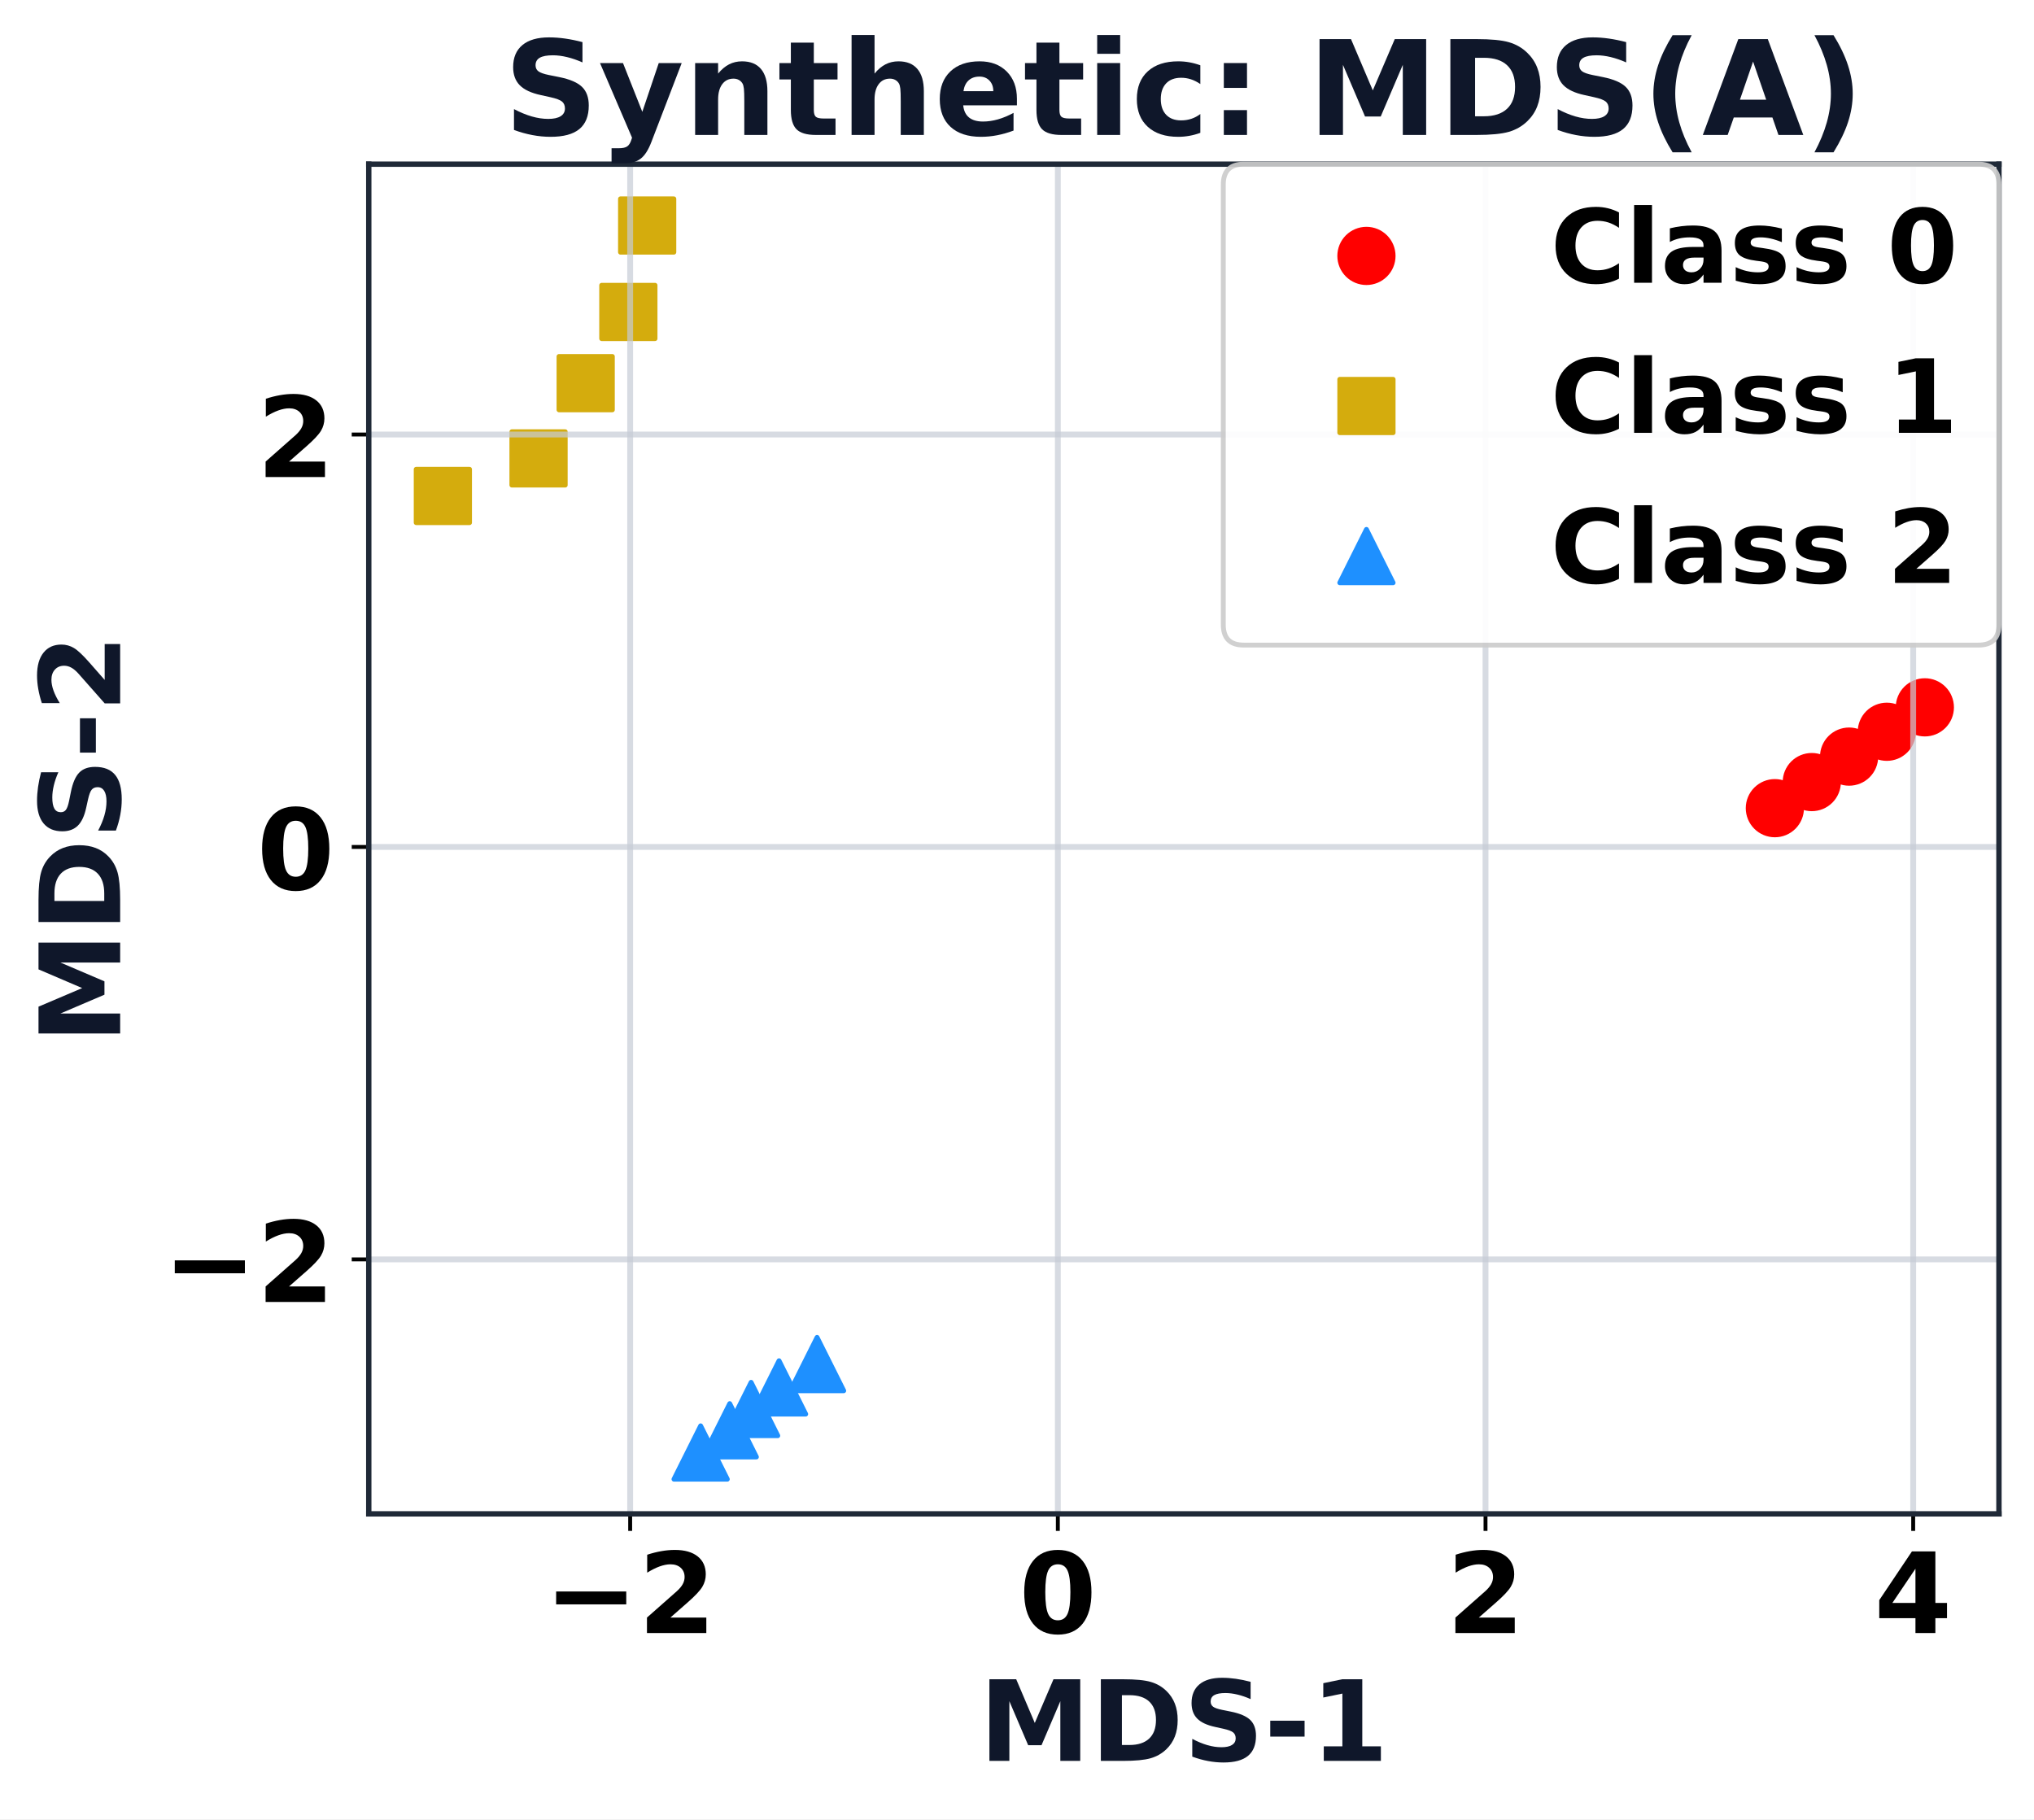
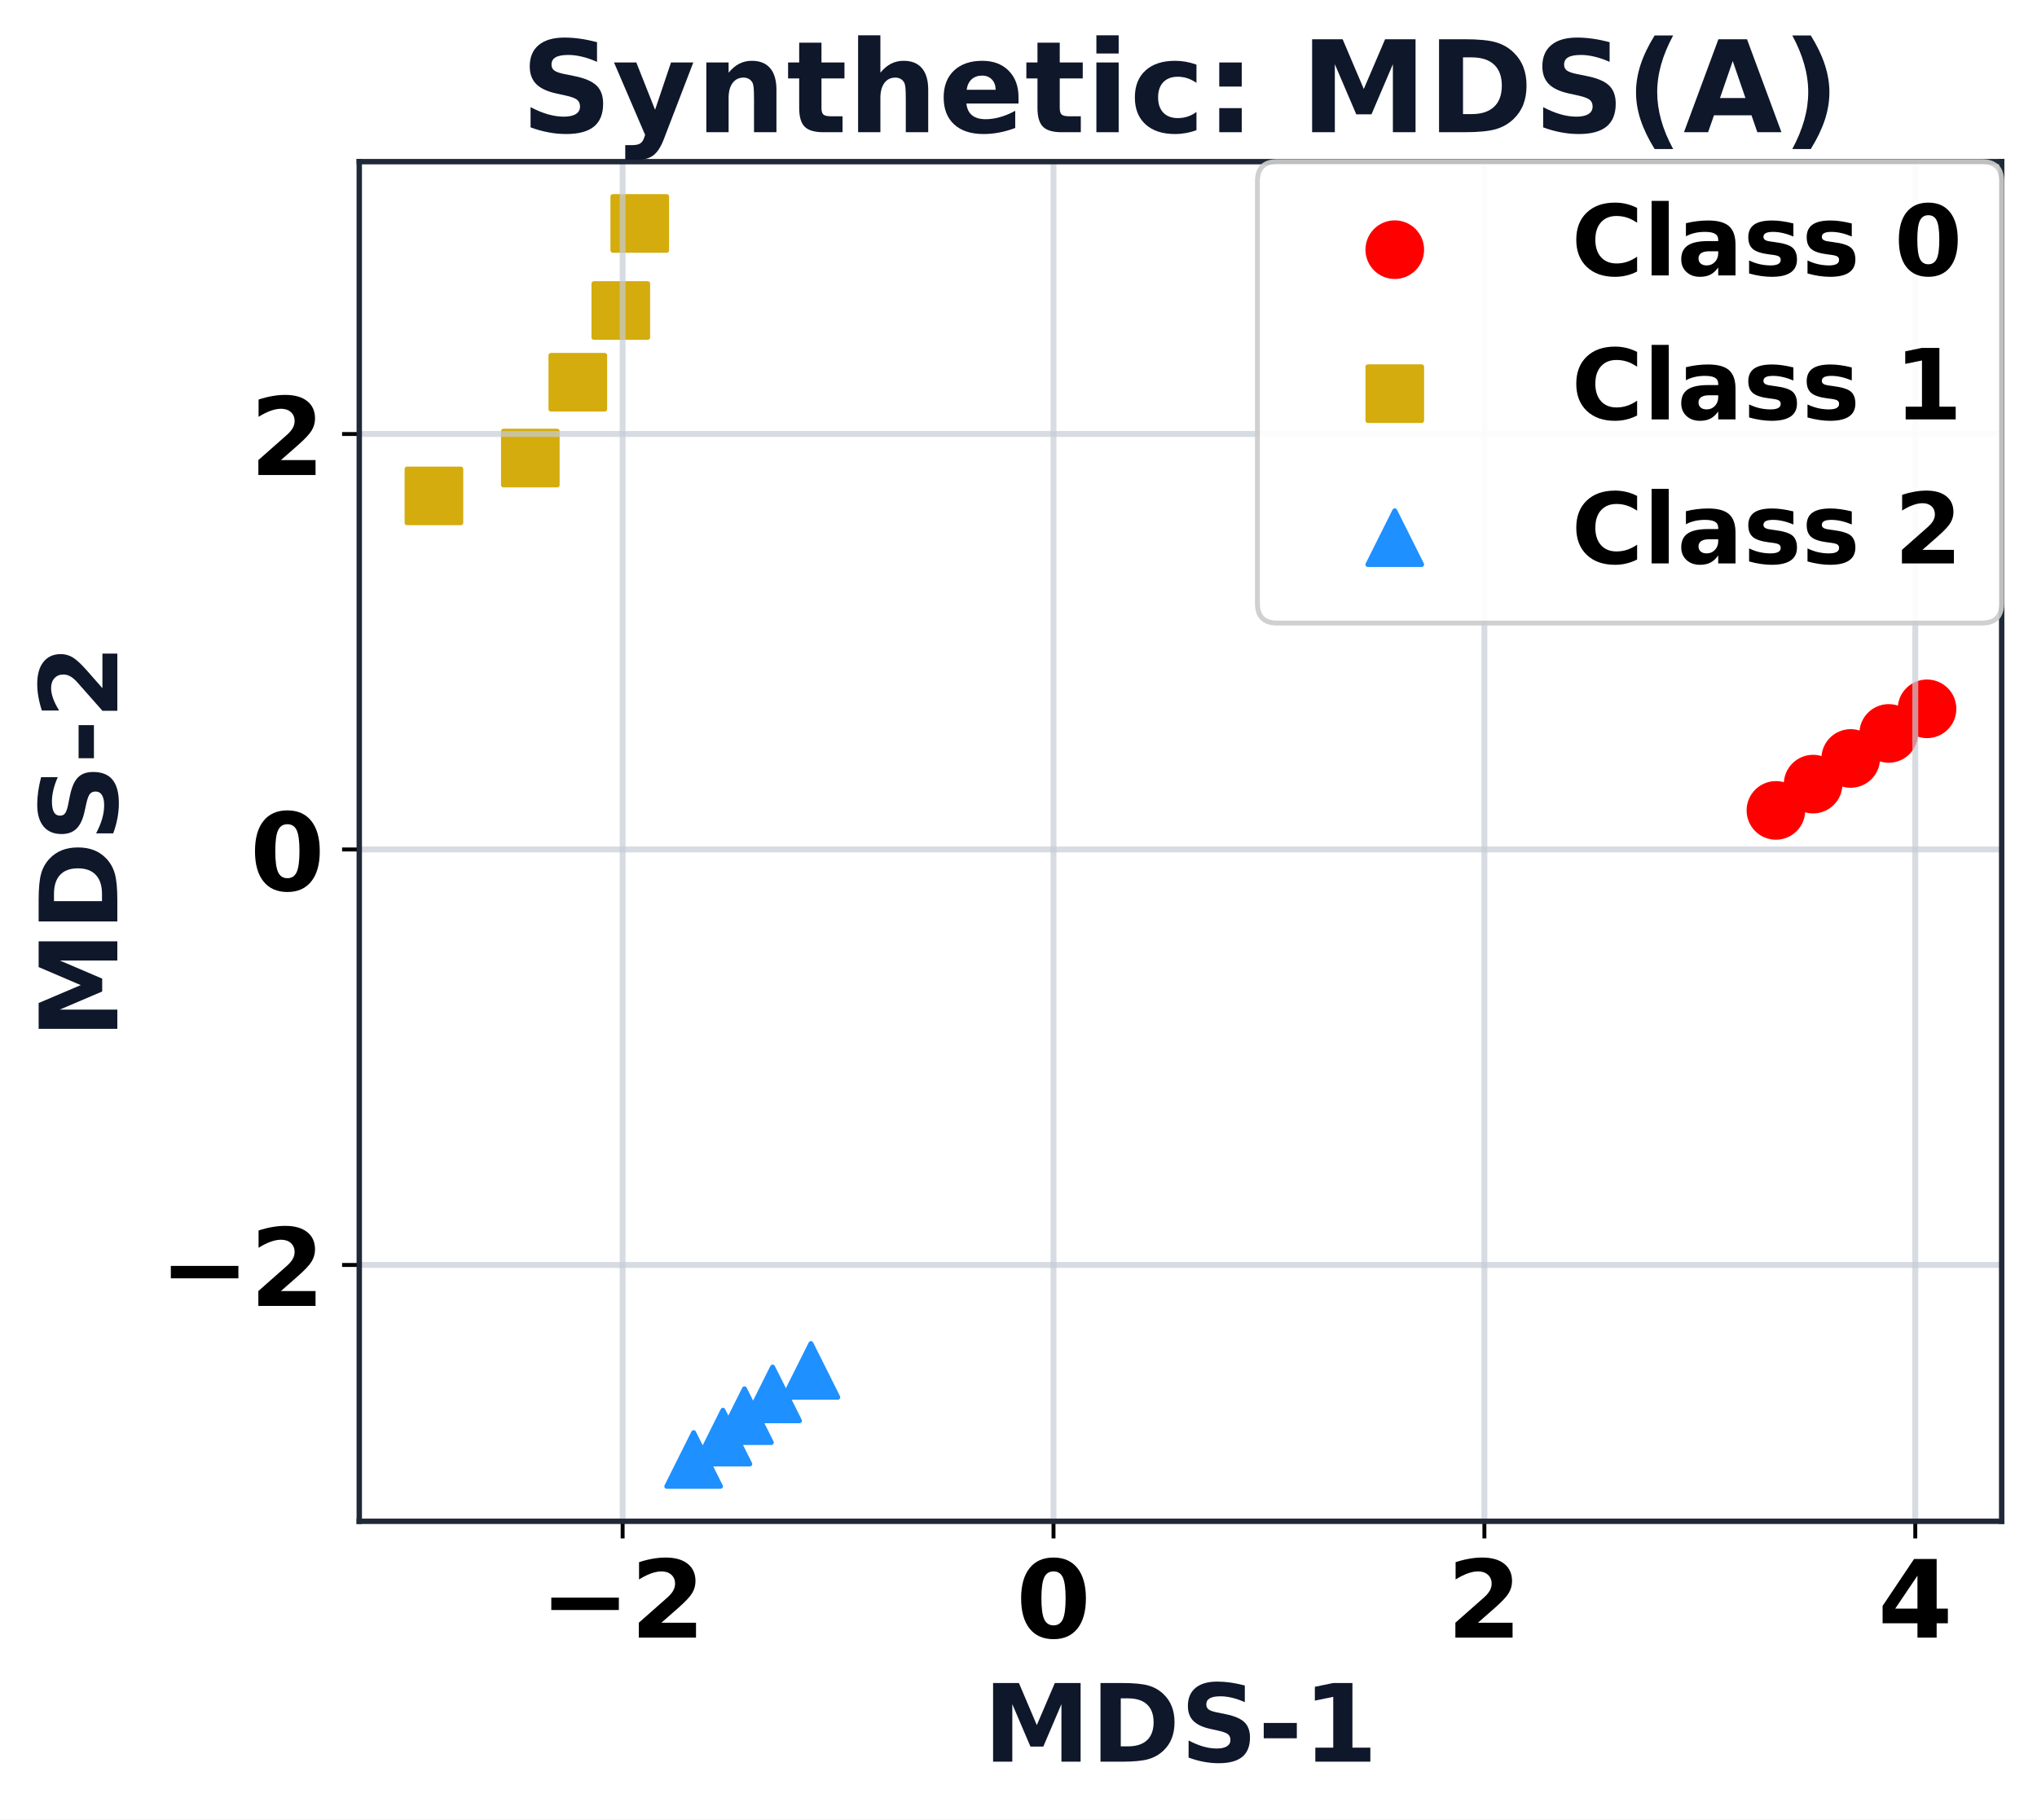
- <svg xmlns="http://www.w3.org/2000/svg" xmlns:xlink="http://www.w3.org/1999/xlink" width="417.736pt" height="373.635pt" viewBox="0 0 417.736 373.635" version="1.1">
+ <svg xmlns="http://www.w3.org/2000/svg" xmlns:xlink="http://www.w3.org/1999/xlink" width="415.234pt" height="370.94pt" viewBox="0 0 415.234 370.94" version="1.1">
  <defs>
    <style type="text/css">*{stroke-linejoin: round; stroke-linecap: butt}</style>
  </defs>
  <g id="figure_1">
    <g id="patch_1">
-       <path d="M 0 373.635  L 417.736 373.635  L 417.736 0  L 0 0  z " style="fill: #ffffff" />
+       <path d="M 0 370.94  L 415.234 370.94  L 415.234 0  L 0 0  z " style="fill: #ffffff" />
    </g>
    <g id="axes_1">
      <g id="patch_2">
-         <path d="M 75.736 310.916  L 410.536 310.916  L 410.536 33.716  L 75.736 33.716  z " style="fill: #ffffff" />
+         <path d="M 73.234 310.156  L 408.034 310.156  L 408.034 32.956  L 73.234 32.956  z " style="fill: #ffffff" />
      </g>
      <g id="PathCollection_1">
        <defs>
-           <path id="mab9d164914" d="M 0 5.477  C 1.453 5.477 2.846 4.9 3.873 3.873  C 4.9 2.846 5.477 1.453 5.477 0  C 5.477 -1.453 4.9 -2.846 3.873 -3.873  C 2.846 -4.9 1.453 -5.477 0 -5.477  C -1.453 -5.477 -2.846 -4.9 -3.873 -3.873  C -4.9 -2.846 -5.477 -1.453 -5.477 0  C -5.477 1.453 -4.9 2.846 -3.873 3.873  C -2.846 4.9 -1.453 5.477 0 5.477  z " style="stroke: #ff0000" />
+           <path id="m872b02f167" d="M 0 5.477  C 1.453 5.477 2.846 4.9 3.873 3.873  C 4.9 2.846 5.477 1.453 5.477 0  C 5.477 -1.453 4.9 -2.846 3.873 -3.873  C 2.846 -4.9 1.453 -5.477 0 -5.477  C -1.453 -5.477 -2.846 -4.9 -3.873 -3.873  C -4.9 -2.846 -5.477 -1.453 -5.477 0  C -5.477 1.453 -4.9 2.846 -3.873 3.873  C -2.846 4.9 -1.453 5.477 0 5.477  z " style="stroke: #ff0000" />
        </defs>
-         <g clip-path="url(#pf59efbe784)">
-           <use xlink:href="#mab9d164914" x="364.516" y="165.982" style="fill: #ff0000; stroke: #ff0000" />
-           <use xlink:href="#mab9d164914" x="372.098" y="160.623" style="fill: #ff0000; stroke: #ff0000" />
-           <use xlink:href="#mab9d164914" x="379.762" y="155.392" style="fill: #ff0000; stroke: #ff0000" />
-           <use xlink:href="#mab9d164914" x="387.508" y="150.289" style="fill: #ff0000; stroke: #ff0000" />
-           <use xlink:href="#mab9d164914" x="395.318" y="145.273" style="fill: #ff0000; stroke: #ff0000" />
+         <g clip-path="url(#p81b24fce83)">
+           <use xlink:href="#m872b02f167" x="362.015" y="165.222" style="fill: #ff0000; stroke: #ff0000" />
+           <use xlink:href="#m872b02f167" x="369.596" y="159.863" style="fill: #ff0000; stroke: #ff0000" />
+           <use xlink:href="#m872b02f167" x="377.261" y="154.632" style="fill: #ff0000; stroke: #ff0000" />
+           <use xlink:href="#m872b02f167" x="385.007" y="149.529" style="fill: #ff0000; stroke: #ff0000" />
+           <use xlink:href="#m872b02f167" x="392.816" y="144.513" style="fill: #ff0000; stroke: #ff0000" />
        </g>
      </g>
      <g id="PathCollection_2">
        <defs>
-           <path id="m9853b74ea0" d="M -5.477 5.477  L 5.477 5.477  L 5.477 -5.477  L -5.477 -5.477  z " style="stroke: #d4ac0d" />
+           <path id="mcdd5226011" d="M -5.477 5.477  L 5.477 5.477  L 5.477 -5.477  L -5.477 -5.477  z " style="stroke: #d4ac0d" />
        </defs>
-         <g clip-path="url(#pf59efbe784)">
-           <use xlink:href="#m9853b74ea0" x="90.954" y="101.86" style="fill: #d4ac0d; stroke: #d4ac0d" />
-           <use xlink:href="#m9853b74ea0" x="110.605" y="94.149" style="fill: #d4ac0d; stroke: #d4ac0d" />
-           <use xlink:href="#m9853b74ea0" x="120.285" y="78.693" style="fill: #d4ac0d; stroke: #d4ac0d" />
-           <use xlink:href="#m9853b74ea0" x="129.05" y="64.065" style="fill: #d4ac0d; stroke: #d4ac0d" />
-           <use xlink:href="#m9853b74ea0" x="132.914" y="46.316" style="fill: #d4ac0d; stroke: #d4ac0d" />
+         <g clip-path="url(#p81b24fce83)">
+           <use xlink:href="#mcdd5226011" x="88.453" y="101.1" style="fill: #d4ac0d; stroke: #d4ac0d" />
+           <use xlink:href="#mcdd5226011" x="108.104" y="93.389" style="fill: #d4ac0d; stroke: #d4ac0d" />
+           <use xlink:href="#mcdd5226011" x="117.784" y="77.934" style="fill: #d4ac0d; stroke: #d4ac0d" />
+           <use xlink:href="#mcdd5226011" x="126.549" y="63.305" style="fill: #d4ac0d; stroke: #d4ac0d" />
+           <use xlink:href="#mcdd5226011" x="130.412" y="45.556" style="fill: #d4ac0d; stroke: #d4ac0d" />
        </g>
      </g>
      <g id="PathCollection_3">
        <defs>
-           <path id="mf39ab7406e" d="M 0 -5.477  L -5.477 5.477  L 5.477 5.477  z " style="stroke: #1e90ff" />
+           <path id="me237866371" d="M 0 -5.477  L -5.477 5.477  L 5.477 5.477  z " style="stroke: #1e90ff" />
        </defs>
-         <g clip-path="url(#pf59efbe784)">
-           <use xlink:href="#mf39ab7406e" x="167.806" y="280.155" style="fill: #1e90ff; stroke: #1e90ff" />
-           <use xlink:href="#mf39ab7406e" x="159.994" y="284.944" style="fill: #1e90ff; stroke: #1e90ff" />
-           <use xlink:href="#mf39ab7406e" x="154.259" y="289.382" style="fill: #1e90ff; stroke: #1e90ff" />
-           <use xlink:href="#mf39ab7406e" x="149.87" y="293.755" style="fill: #1e90ff; stroke: #1e90ff" />
-           <use xlink:href="#mf39ab7406e" x="143.896" y="298.316" style="fill: #1e90ff; stroke: #1e90ff" />
+         <g clip-path="url(#p81b24fce83)">
+           <use xlink:href="#me237866371" x="165.305" y="279.395" style="fill: #1e90ff; stroke: #1e90ff" />
+           <use xlink:href="#me237866371" x="157.492" y="284.184" style="fill: #1e90ff; stroke: #1e90ff" />
+           <use xlink:href="#me237866371" x="151.757" y="288.622" style="fill: #1e90ff; stroke: #1e90ff" />
+           <use xlink:href="#me237866371" x="147.368" y="292.995" style="fill: #1e90ff; stroke: #1e90ff" />
+           <use xlink:href="#me237866371" x="141.395" y="297.556" style="fill: #1e90ff; stroke: #1e90ff" />
        </g>
      </g>
      <g id="matplotlib.axis_1">
        <g id="xtick_1">
          <g id="line2d_1">
-             <path d="M 129.422 310.916  L 129.422 33.716  " clip-path="url(#pf59efbe784)" style="fill: none; stroke: #c7ccd6; stroke-opacity: 0.7; stroke-width: 1.2; stroke-linecap: square" />
+             <path d="M 126.92 310.156  L 126.92 32.956  " clip-path="url(#p81b24fce83)" style="fill: none; stroke: #c7ccd6; stroke-opacity: 0.7; stroke-width: 1.2; stroke-linecap: square" />
          </g>
          <g id="line2d_2">
            <defs>
-               <path id="mfafbdfc93d" d="M 0 0  L 0 3.5  " style="stroke: #000000; stroke-width: 0.8" />
+               <path id="m0f383309bb" d="M 0 0  L 0 3.5  " style="stroke: #000000; stroke-width: 0.8" />
            </defs>
            <g>
-               <use xlink:href="#mfafbdfc93d" x="129.422" y="310.916" style="stroke: #000000; stroke-width: 0.8" />
+               <use xlink:href="#m0f383309bb" x="126.92" y="310.156" style="stroke: #000000; stroke-width: 0.8" />
            </g>
          </g>
          <g id="text_1">
-             <g transform="translate(111.7837 335.3922) scale(0.23 -0.23)">
+             <g transform="translate(110.049 333.8725) scale(0.22 -0.22)">
              <defs>
                <path id="DejaVuSans-Bold-2212" d="M 678 2375  L 4684 2375  L 4684 1638  L 678 1638  L 678 2375  z " transform="scale(0.015625)" />
                <path id="DejaVuSans-Bold-32" d="M 1844 884  L 3897 884  L 3897 0  L 506 0  L 506 884  L 2209 2388  Q 2438 2594 2547 2791  Q 2656 2988 2656 3200  Q 2656 3528 2436 3728  Q 2216 3928 1850 3928  Q 1569 3928 1234 3808  Q 900 3688 519 3450  L 519 4475  Q 925 4609 1322 4679  Q 1719 4750 2100 4750  Q 2938 4750 3402 4381  Q 3866 4013 3866 3353  Q 3866 2972 3669 2642  Q 3472 2313 2841 1759  L 1844 884  z " transform="scale(0.015625)" />
              </defs>
              <use xlink:href="#DejaVuSans-Bold-2212" />
              <use xlink:href="#DejaVuSans-Bold-32" transform="translate(83.78906 0)" />
            </g>
          </g>
        </g>
        <g id="xtick_2">
          <g id="line2d_3">
-             <path d="M 217.256 310.916  L 217.256 33.716  " clip-path="url(#pf59efbe784)" style="fill: none; stroke: #c7ccd6; stroke-opacity: 0.7; stroke-width: 1.2; stroke-linecap: square" />
+             <path d="M 214.754 310.156  L 214.754 32.956  " clip-path="url(#p81b24fce83)" style="fill: none; stroke: #c7ccd6; stroke-opacity: 0.7; stroke-width: 1.2; stroke-linecap: square" />
          </g>
          <g id="line2d_4">
            <g>
-               <use xlink:href="#mfafbdfc93d" x="217.256" y="310.916" style="stroke: #000000; stroke-width: 0.8" />
+               <use xlink:href="#m0f383309bb" x="214.754" y="310.156" style="stroke: #000000; stroke-width: 0.8" />
            </g>
          </g>
          <g id="text_2">
-             <g transform="translate(209.2543 335.3922) scale(0.23 -0.23)">
+             <g transform="translate(207.1006 333.8725) scale(0.22 -0.22)">
              <defs>
                <path id="DejaVuSans-Bold-30" d="M 2944 2338  Q 2944 3213 2780 3570  Q 2616 3928 2228 3928  Q 1841 3928 1675 3570  Q 1509 3213 1509 2338  Q 1509 1453 1675 1090  Q 1841 728 2228 728  Q 2613 728 2778 1090  Q 2944 1453 2944 2338  z M 4147 2328  Q 4147 1169 3647 539  Q 3147 -91 2228 -91  Q 1306 -91 806 539  Q 306 1169 306 2328  Q 306 3491 806 4120  Q 1306 4750 2228 4750  Q 3147 4750 3647 4120  Q 4147 3491 4147 2328  z " transform="scale(0.015625)" />
              </defs>
              <use xlink:href="#DejaVuSans-Bold-30" />
            </g>
          </g>
        </g>
        <g id="xtick_3">
          <g id="line2d_5">
-             <path d="M 305.09 310.916  L 305.09 33.716  " clip-path="url(#pf59efbe784)" style="fill: none; stroke: #c7ccd6; stroke-opacity: 0.7; stroke-width: 1.2; stroke-linecap: square" />
+             <path d="M 302.588 310.156  L 302.588 32.956  " clip-path="url(#p81b24fce83)" style="fill: none; stroke: #c7ccd6; stroke-opacity: 0.7; stroke-width: 1.2; stroke-linecap: square" />
          </g>
          <g id="line2d_6">
            <g>
-               <use xlink:href="#mfafbdfc93d" x="305.09" y="310.916" style="stroke: #000000; stroke-width: 0.8" />
+               <use xlink:href="#m0f383309bb" x="302.588" y="310.156" style="stroke: #000000; stroke-width: 0.8" />
            </g>
          </g>
          <g id="text_3">
-             <g transform="translate(297.0883 335.3922) scale(0.23 -0.23)">
+             <g transform="translate(294.9346 333.8725) scale(0.22 -0.22)">
              <use xlink:href="#DejaVuSans-Bold-32" />
            </g>
          </g>
        </g>
        <g id="xtick_4">
          <g id="line2d_7">
-             <path d="M 392.924 310.916  L 392.924 33.716  " clip-path="url(#pf59efbe784)" style="fill: none; stroke: #c7ccd6; stroke-opacity: 0.7; stroke-width: 1.2; stroke-linecap: square" />
+             <path d="M 390.422 310.156  L 390.422 32.956  " clip-path="url(#p81b24fce83)" style="fill: none; stroke: #c7ccd6; stroke-opacity: 0.7; stroke-width: 1.2; stroke-linecap: square" />
          </g>
          <g id="line2d_8">
            <g>
-               <use xlink:href="#mfafbdfc93d" x="392.924" y="310.916" style="stroke: #000000; stroke-width: 0.8" />
+               <use xlink:href="#m0f383309bb" x="390.422" y="310.156" style="stroke: #000000; stroke-width: 0.8" />
            </g>
          </g>
          <g id="text_4">
-             <g transform="translate(384.9222 335.3922) scale(0.23 -0.23)">
+             <g transform="translate(382.7686 333.8725) scale(0.22 -0.22)">
              <defs>
                <path id="DejaVuSans-Bold-34" d="M 2356 3675  L 1038 1722  L 2356 1722  L 2356 3675  z M 2156 4666  L 3494 4666  L 3494 1722  L 4159 1722  L 4159 850  L 3494 850  L 3494 0  L 2356 0  L 2356 850  L 288 850  L 288 1881  L 2156 4666  z " transform="scale(0.015625)" />
              </defs>
              <use xlink:href="#DejaVuSans-Bold-34" />
            </g>
          </g>
        </g>
        <g id="text_5">
-           <g style="fill: #0f172a" transform="translate(201.0891 361.6519) scale(0.23 -0.23)">
+           <g style="fill: #0f172a" transform="translate(200.4156 359.1644) scale(0.22 -0.22)">
            <defs>
              <path id="DejaVuSans-Bold-4d" d="M 588 4666  L 2119 4666  L 3181 2169  L 4250 4666  L 5778 4666  L 5778 0  L 4641 0  L 4641 3413  L 3566 897  L 2803 897  L 1728 3413  L 1728 0  L 588 0  L 588 4666  z " transform="scale(0.015625)" />
              <path id="DejaVuSans-Bold-44" d="M 1791 3756  L 1791 909  L 2222 909  Q 2959 909 3348 1275  Q 3738 1641 3738 2338  Q 3738 3031 3350 3393  Q 2963 3756 2222 3756  L 1791 3756  z M 588 4666  L 1856 4666  Q 2919 4666 3439 4514  Q 3959 4363 4331 4000  Q 4659 3684 4818 3271  Q 4978 2859 4978 2338  Q 4978 1809 4818 1395  Q 4659 981 4331 666  Q 3956 303 3431 151  Q 2906 0 1856 0  L 588 0  L 588 4666  z " transform="scale(0.015625)" />
              <path id="DejaVuSans-Bold-53" d="M 3834 4519  L 3834 3531  Q 3450 3703 3084 3790  Q 2719 3878 2394 3878  Q 1963 3878 1756 3759  Q 1550 3641 1550 3391  Q 1550 3203 1689 3098  Q 1828 2994 2194 2919  L 2706 2816  Q 3484 2659 3812 2340  Q 4141 2022 4141 1434  Q 4141 663 3683 286  Q 3225 -91 2284 -91  Q 1841 -91 1394 -6  Q 947 78 500 244  L 500 1259  Q 947 1022 1364 901  Q 1781 781 2169 781  Q 2563 781 2772 912  Q 2981 1044 2981 1288  Q 2981 1506 2839 1625  Q 2697 1744 2272 1838  L 1806 1941  Q 1106 2091 782 2419  Q 459 2747 459 3303  Q 459 4000 909 4375  Q 1359 4750 2203 4750  Q 2588 4750 2994 4692  Q 3400 4634 3834 4519  z " transform="scale(0.015625)" />
              <path id="DejaVuSans-Bold-2d" d="M 347 2297  L 2309 2297  L 2309 1388  L 347 1388  L 347 2297  z " transform="scale(0.015625)" />
              <path id="DejaVuSans-Bold-31" d="M 750 831  L 1813 831  L 1813 3847  L 722 3622  L 722 4441  L 1806 4666  L 2950 4666  L 2950 831  L 4013 831  L 4013 0  L 750 0  L 750 831  z " transform="scale(0.015625)" />
            </defs>
            <use xlink:href="#DejaVuSans-Bold-4d" />
            <use xlink:href="#DejaVuSans-Bold-44" transform="translate(99.51172 0)" />
            <use xlink:href="#DejaVuSans-Bold-53" transform="translate(182.5195 0)" />
            <use xlink:href="#DejaVuSans-Bold-2d" transform="translate(254.541 0)" />
            <use xlink:href="#DejaVuSans-Bold-31" transform="translate(296.0449 0)" />
          </g>
        </g>
      </g>
      <g id="matplotlib.axis_2">
        <g id="ytick_1">
          <g id="line2d_9">
-             <path d="M 75.736 258.652  L 410.536 258.652  " clip-path="url(#pf59efbe784)" style="fill: none; stroke: #c7ccd6; stroke-opacity: 0.7; stroke-width: 1.2; stroke-linecap: square" />
+             <path d="M 73.234 257.893  L 408.034 257.893  " clip-path="url(#p81b24fce83)" style="fill: none; stroke: #c7ccd6; stroke-opacity: 0.7; stroke-width: 1.2; stroke-linecap: square" />
          </g>
          <g id="line2d_10">
            <defs>
-               <path id="md982901859" d="M 0 0  L -3.5 0  " style="stroke: #000000; stroke-width: 0.8" />
+               <path id="mbe330949fc" d="M 0 0  L -3.5 0  " style="stroke: #000000; stroke-width: 0.8" />
            </defs>
            <g>
-               <use xlink:href="#md982901859" x="75.736" y="258.652" style="stroke: #000000; stroke-width: 0.8" />
+               <use xlink:href="#mbe330949fc" x="73.234" y="257.893" style="stroke: #000000; stroke-width: 0.8" />
            </g>
          </g>
          <g id="text_6">
-             <g transform="translate(33.45969 267.3906) scale(0.23 -0.23)">
+             <g transform="translate(32.49188 266.2509) scale(0.22 -0.22)">
              <use xlink:href="#DejaVuSans-Bold-2212" />
              <use xlink:href="#DejaVuSans-Bold-32" transform="translate(83.78906 0)" />
            </g>
          </g>
        </g>
        <g id="ytick_2">
          <g id="line2d_11">
-             <path d="M 75.736 173.946  L 410.536 173.946  " clip-path="url(#pf59efbe784)" style="fill: none; stroke: #c7ccd6; stroke-opacity: 0.7; stroke-width: 1.2; stroke-linecap: square" />
+             <path d="M 73.234 173.186  L 408.034 173.186  " clip-path="url(#p81b24fce83)" style="fill: none; stroke: #c7ccd6; stroke-opacity: 0.7; stroke-width: 1.2; stroke-linecap: square" />
          </g>
          <g id="line2d_12">
            <g>
-               <use xlink:href="#md982901859" x="75.736" y="173.946" style="stroke: #000000; stroke-width: 0.8" />
+               <use xlink:href="#mbe330949fc" x="73.234" y="173.186" style="stroke: #000000; stroke-width: 0.8" />
            </g>
          </g>
          <g id="text_7">
-             <g transform="translate(52.73297 182.6844) scale(0.23 -0.23)">
+             <g transform="translate(50.92719 181.5447) scale(0.22 -0.22)">
              <use xlink:href="#DejaVuSans-Bold-30" />
            </g>
          </g>
        </g>
        <g id="ytick_3">
          <g id="line2d_13">
-             <path d="M 75.736 89.24  L 410.536 89.24  " clip-path="url(#pf59efbe784)" style="fill: none; stroke: #c7ccd6; stroke-opacity: 0.7; stroke-width: 1.2; stroke-linecap: square" />
+             <path d="M 73.234 88.48  L 408.034 88.48  " clip-path="url(#p81b24fce83)" style="fill: none; stroke: #c7ccd6; stroke-opacity: 0.7; stroke-width: 1.2; stroke-linecap: square" />
          </g>
          <g id="line2d_14">
            <g>
-               <use xlink:href="#md982901859" x="75.736" y="89.24" style="stroke: #000000; stroke-width: 0.8" />
+               <use xlink:href="#mbe330949fc" x="73.234" y="88.48" style="stroke: #000000; stroke-width: 0.8" />
            </g>
          </g>
          <g id="text_8">
-             <g transform="translate(52.73297 97.97824) scale(0.23 -0.23)">
+             <g transform="translate(50.92719 96.83847) scale(0.22 -0.22)">
              <use xlink:href="#DejaVuSans-Bold-32" />
            </g>
          </g>
        </g>
        <g id="text_9">
-           <g style="fill: #0f172a" transform="translate(24.67641 214.3627) rotate(-90) scale(0.23 -0.23)">
+           <g style="fill: #0f172a" transform="translate(23.91656 211.7747) rotate(-90) scale(0.22 -0.22)">
            <use xlink:href="#DejaVuSans-Bold-4d" />
            <use xlink:href="#DejaVuSans-Bold-44" transform="translate(99.51172 0)" />
            <use xlink:href="#DejaVuSans-Bold-53" transform="translate(182.5195 0)" />
            <use xlink:href="#DejaVuSans-Bold-2d" transform="translate(254.541 0)" />
            <use xlink:href="#DejaVuSans-Bold-32" transform="translate(296.0449 0)" />
          </g>
        </g>
      </g>
      <g id="patch_3">
-         <path d="M 75.736 310.916  L 75.736 33.716  " style="fill: none; stroke: #1f2937; stroke-width: 1.1; stroke-linejoin: miter; stroke-linecap: square" />
+         <path d="M 73.234 310.156  L 73.234 32.956  " style="fill: none; stroke: #1f2937; stroke-width: 1.1; stroke-linejoin: miter; stroke-linecap: square" />
      </g>
      <g id="patch_4">
-         <path d="M 410.536 310.916  L 410.536 33.716  " style="fill: none; stroke: #1f2937; stroke-width: 1.1; stroke-linejoin: miter; stroke-linecap: square" />
+         <path d="M 408.034 310.156  L 408.034 32.956  " style="fill: none; stroke: #1f2937; stroke-width: 1.1; stroke-linejoin: miter; stroke-linecap: square" />
      </g>
      <g id="patch_5">
-         <path d="M 75.736 310.916  L 410.536 310.916  " style="fill: none; stroke: #1f2937; stroke-width: 1.1; stroke-linejoin: miter; stroke-linecap: square" />
+         <path d="M 73.234 310.156  L 408.034 310.156  " style="fill: none; stroke: #1f2937; stroke-width: 1.1; stroke-linejoin: miter; stroke-linecap: square" />
      </g>
      <g id="patch_6">
-         <path d="M 75.736 33.716  L 410.536 33.716  " style="fill: none; stroke: #1f2937; stroke-width: 1.1; stroke-linejoin: miter; stroke-linecap: square" />
+         <path d="M 73.234 32.956  L 408.034 32.956  " style="fill: none; stroke: #1f2937; stroke-width: 1.1; stroke-linejoin: miter; stroke-linecap: square" />
      </g>
      <g id="text_10">
-         <g style="fill: #0f172a" transform="translate(103.451 27.71578) scale(0.27 -0.27)">
+         <g style="fill: #0f172a" transform="translate(106.123 26.95594) scale(0.26 -0.26)">
          <defs>
            <path id="DejaVuSans-Bold-79" d="M 78 3500  L 1197 3500  L 2138 1125  L 2938 3500  L 4056 3500  L 2584 -331  Q 2363 -916 2067 -1148  Q 1772 -1381 1288 -1381  L 641 -1381  L 641 -647  L 991 -647  Q 1275 -647 1404 -556  Q 1534 -466 1606 -231  L 1638 -134  L 78 3500  z " transform="scale(0.015625)" />
            <path id="DejaVuSans-Bold-6e" d="M 4056 2131  L 4056 0  L 2931 0  L 2931 347  L 2931 1631  Q 2931 2084 2911 2256  Q 2891 2428 2841 2509  Q 2775 2619 2662 2680  Q 2550 2741 2406 2741  Q 2056 2741 1856 2470  Q 1656 2200 1656 1722  L 1656 0  L 538 0  L 538 3500  L 1656 3500  L 1656 2988  Q 1909 3294 2193 3439  Q 2478 3584 2822 3584  Q 3428 3584 3742 3212  Q 4056 2841 4056 2131  z " transform="scale(0.015625)" />
            <path id="DejaVuSans-Bold-74" d="M 1759 4494  L 1759 3500  L 2913 3500  L 2913 2700  L 1759 2700  L 1759 1216  Q 1759 972 1856 886  Q 1953 800 2241 800  L 2816 800  L 2816 0  L 1856 0  Q 1194 0 917 276  Q 641 553 641 1216  L 641 2700  L 84 2700  L 84 3500  L 641 3500  L 641 4494  L 1759 4494  z " transform="scale(0.015625)" />
            <path id="DejaVuSans-Bold-68" d="M 4056 2131  L 4056 0  L 2931 0  L 2931 347  L 2931 1625  Q 2931 2084 2911 2256  Q 2891 2428 2841 2509  Q 2775 2619 2662 2680  Q 2550 2741 2406 2741  Q 2056 2741 1856 2470  Q 1656 2200 1656 1722  L 1656 0  L 538 0  L 538 4863  L 1656 4863  L 1656 2988  Q 1909 3294 2193 3439  Q 2478 3584 2822 3584  Q 3428 3584 3742 3212  Q 4056 2841 4056 2131  z " transform="scale(0.015625)" />
            <path id="DejaVuSans-Bold-65" d="M 4031 1759  L 4031 1441  L 1416 1441  Q 1456 1047 1700 850  Q 1944 653 2381 653  Q 2734 653 3104 758  Q 3475 863 3866 1075  L 3866 213  Q 3469 63 3072 -14  Q 2675 -91 2278 -91  Q 1328 -91 801 392  Q 275 875 275 1747  Q 275 2603 792 3093  Q 1309 3584 2216 3584  Q 3041 3584 3536 3087  Q 4031 2591 4031 1759  z M 2881 2131  Q 2881 2450 2695 2645  Q 2509 2841 2209 2841  Q 1884 2841 1681 2658  Q 1478 2475 1428 2131  L 2881 2131  z " transform="scale(0.015625)" />
            <path id="DejaVuSans-Bold-69" d="M 538 3500  L 1656 3500  L 1656 0  L 538 0  L 538 3500  z M 538 4863  L 1656 4863  L 1656 3950  L 538 3950  L 538 4863  z " transform="scale(0.015625)" />
            <path id="DejaVuSans-Bold-63" d="M 3366 3391  L 3366 2478  Q 3138 2634 2908 2709  Q 2678 2784 2431 2784  Q 1963 2784 1702 2511  Q 1441 2238 1441 1747  Q 1441 1256 1702 982  Q 1963 709 2431 709  Q 2694 709 2930 787  Q 3166 866 3366 1019  L 3366 103  Q 3103 6 2833 -42  Q 2563 -91 2291 -91  Q 1344 -91 809 395  Q 275 881 275 1747  Q 275 2613 809 3098  Q 1344 3584 2291 3584  Q 2566 3584 2833 3536  Q 3100 3488 3366 3391  z " transform="scale(0.015625)" />
            <path id="DejaVuSans-Bold-3a" d="M 716 3500  L 1844 3500  L 1844 2291  L 716 2291  L 716 3500  z M 716 1209  L 1844 1209  L 1844 0  L 716 0  L 716 1209  z " transform="scale(0.015625)" />
            <path id="DejaVuSans-Bold-20" transform="scale(0.015625)" />
            <path id="DejaVuSans-Bold-28" d="M 2413 -844  L 1484 -844  Q 1006 -72 778 623  Q 550 1319 550 2003  Q 550 2688 779 3389  Q 1009 4091 1484 4856  L 2413 4856  Q 2013 4116 1813 3408  Q 1613 2700 1613 2009  Q 1613 1319 1811 609  Q 2009 -100 2413 -844  z " transform="scale(0.015625)" />
            <path id="DejaVuSans-Bold-41" d="M 3419 850  L 1538 850  L 1241 0  L 31 0  L 1759 4666  L 3194 4666  L 4922 0  L 3713 0  L 3419 850  z M 1838 1716  L 3116 1716  L 2478 3572  L 1838 1716  z " transform="scale(0.015625)" />
            <path id="DejaVuSans-Bold-29" d="M 513 -844  Q 913 -100 1113 609  Q 1313 1319 1313 2009  Q 1313 2700 1113 3408  Q 913 4116 513 4856  L 1441 4856  Q 1916 4091 2145 3389  Q 2375 2688 2375 2003  Q 2375 1319 2147 623  Q 1919 -72 1441 -844  L 513 -844  z " transform="scale(0.015625)" />
          </defs>
          <use xlink:href="#DejaVuSans-Bold-53" />
          <use xlink:href="#DejaVuSans-Bold-79" transform="translate(72.02148 0)" />
          <use xlink:href="#DejaVuSans-Bold-6e" transform="translate(137.207 0)" />
          <use xlink:href="#DejaVuSans-Bold-74" transform="translate(208.3984 0)" />
          <use xlink:href="#DejaVuSans-Bold-68" transform="translate(256.2012 0)" />
          <use xlink:href="#DejaVuSans-Bold-65" transform="translate(327.3926 0)" />
          <use xlink:href="#DejaVuSans-Bold-74" transform="translate(395.2148 0)" />
          <use xlink:href="#DejaVuSans-Bold-69" transform="translate(443.0176 0)" />
          <use xlink:href="#DejaVuSans-Bold-63" transform="translate(477.2949 0)" />
          <use xlink:href="#DejaVuSans-Bold-3a" transform="translate(536.5723 0)" />
          <use xlink:href="#DejaVuSans-Bold-20" transform="translate(576.5625 0)" />
          <use xlink:href="#DejaVuSans-Bold-4d" transform="translate(611.377 0)" />
          <use xlink:href="#DejaVuSans-Bold-44" transform="translate(710.8887 0)" />
          <use xlink:href="#DejaVuSans-Bold-53" transform="translate(793.8965 0)" />
          <use xlink:href="#DejaVuSans-Bold-28" transform="translate(865.918 0)" />
          <use xlink:href="#DejaVuSans-Bold-41" transform="translate(911.6211 0)" />
          <use xlink:href="#DejaVuSans-Bold-29" transform="translate(989.0137 0)" />
        </g>
      </g>
      <g id="legend_1">
        <g id="patch_7">
-           <path d="M 255.435 132.488  L 406.336 132.488  Q 410.536 132.488 410.536 128.288  L 410.536 37.916  Q 410.536 33.716 406.336 33.716  L 255.435 33.716  Q 251.235 33.716 251.235 37.916  L 251.235 128.288  Q 251.235 132.488 255.435 132.488  z " style="fill: #ffffff; opacity: 0.92; stroke: #cccccc; stroke-linejoin: miter" />
+           <path d="M 260.319 127.025  L 404.034 127.025  Q 408.034 127.025 408.034 123.025  L 408.034 36.956  Q 408.034 32.956 404.034 32.956  L 260.319 32.956  Q 256.319 32.956 256.319 36.956  L 256.319 123.025  Q 256.319 127.025 260.319 127.025  z " style="fill: #ffffff; opacity: 0.92; stroke: #cccccc; stroke-linejoin: miter" />
        </g>
        <g id="PathCollection_4">
          <g>
-             <use xlink:href="#mab9d164914" x="280.635" y="52.56" style="fill: #ff0000; stroke: #ff0000" />
+             <use xlink:href="#m872b02f167" x="284.319" y="50.903" style="fill: #ff0000; stroke: #ff0000" />
          </g>
        </g>
        <g id="text_11">
-           <g transform="translate(318.4345 58.0725) scale(0.21 -0.21)">
+           <g transform="translate(320.3188 56.15281) scale(0.2 -0.2)">
            <defs>
              <path id="DejaVuSans-Bold-43" d="M 4288 256  Q 3956 84 3597 -3  Q 3238 -91 2847 -91  Q 1681 -91 1000 561  Q 319 1213 319 2328  Q 319 3447 1000 4098  Q 1681 4750 2847 4750  Q 3238 4750 3597 4662  Q 3956 4575 4288 4403  L 4288 3438  Q 3953 3666 3628 3772  Q 3303 3878 2944 3878  Q 2300 3878 1931 3465  Q 1563 3053 1563 2328  Q 1563 1606 1931 1193  Q 2300 781 2944 781  Q 3303 781 3628 887  Q 3953 994 4288 1222  L 4288 256  z " transform="scale(0.015625)" />
              <path id="DejaVuSans-Bold-6c" d="M 538 4863  L 1656 4863  L 1656 0  L 538 0  L 538 4863  z " transform="scale(0.015625)" />
              <path id="DejaVuSans-Bold-61" d="M 2106 1575  Q 1756 1575 1579 1456  Q 1403 1338 1403 1106  Q 1403 894 1545 773  Q 1688 653 1941 653  Q 2256 653 2472 879  Q 2688 1106 2688 1447  L 2688 1575  L 2106 1575  z M 3816 1997  L 3816 0  L 2688 0  L 2688 519  Q 2463 200 2181 54  Q 1900 -91 1497 -91  Q 953 -91 614 226  Q 275 544 275 1050  Q 275 1666 698 1953  Q 1122 2241 2028 2241  L 2688 2241  L 2688 2328  Q 2688 2594 2478 2717  Q 2269 2841 1825 2841  Q 1466 2841 1156 2769  Q 847 2697 581 2553  L 581 3406  Q 941 3494 1303 3539  Q 1666 3584 2028 3584  Q 2975 3584 3395 3211  Q 3816 2838 3816 1997  z " transform="scale(0.015625)" />
              <path id="DejaVuSans-Bold-73" d="M 3272 3391  L 3272 2541  Q 2913 2691 2578 2766  Q 2244 2841 1947 2841  Q 1628 2841 1473 2761  Q 1319 2681 1319 2516  Q 1319 2381 1436 2309  Q 1553 2238 1856 2203  L 2053 2175  Q 2913 2066 3209 1816  Q 3506 1566 3506 1031  Q 3506 472 3093 190  Q 2681 -91 1863 -91  Q 1516 -91 1145 -36  Q 775 19 384 128  L 384 978  Q 719 816 1070 734  Q 1422 653 1784 653  Q 2113 653 2278 743  Q 2444 834 2444 1013  Q 2444 1163 2330 1236  Q 2216 1309 1875 1350  L 1678 1375  Q 931 1469 631 1722  Q 331 1975 331 2491  Q 331 3047 712 3315  Q 1094 3584 1881 3584  Q 2191 3584 2531 3537  Q 2872 3491 3272 3391  z " transform="scale(0.015625)" />
            </defs>
            <use xlink:href="#DejaVuSans-Bold-43" />
            <use xlink:href="#DejaVuSans-Bold-6c" transform="translate(73.38867 0)" />
            <use xlink:href="#DejaVuSans-Bold-61" transform="translate(107.666 0)" />
            <use xlink:href="#DejaVuSans-Bold-73" transform="translate(175.1465 0)" />
            <use xlink:href="#DejaVuSans-Bold-73" transform="translate(234.668 0)" />
            <use xlink:href="#DejaVuSans-Bold-20" transform="translate(294.1895 0)" />
            <use xlink:href="#DejaVuSans-Bold-30" transform="translate(329.0039 0)" />
          </g>
        </g>
        <g id="PathCollection_5">
          <g>
-             <use xlink:href="#m9853b74ea0" x="280.635" y="83.384" style="fill: #d4ac0d; stroke: #d4ac0d" />
+             <use xlink:href="#mcdd5226011" x="284.319" y="80.259" style="fill: #d4ac0d; stroke: #d4ac0d" />
          </g>
        </g>
        <g id="text_12">
-           <g transform="translate(318.4345 88.89656) scale(0.21 -0.21)">
+           <g transform="translate(320.3188 85.50906) scale(0.2 -0.2)">
            <use xlink:href="#DejaVuSans-Bold-43" />
            <use xlink:href="#DejaVuSans-Bold-6c" transform="translate(73.38867 0)" />
            <use xlink:href="#DejaVuSans-Bold-61" transform="translate(107.666 0)" />
            <use xlink:href="#DejaVuSans-Bold-73" transform="translate(175.1465 0)" />
            <use xlink:href="#DejaVuSans-Bold-73" transform="translate(234.668 0)" />
            <use xlink:href="#DejaVuSans-Bold-20" transform="translate(294.1895 0)" />
            <use xlink:href="#DejaVuSans-Bold-31" transform="translate(329.0039 0)" />
          </g>
        </g>
        <g id="PathCollection_6">
          <g>
-             <use xlink:href="#mf39ab7406e" x="280.635" y="114.208" style="fill: #1e90ff; stroke: #1e90ff" />
+             <use xlink:href="#me237866371" x="284.319" y="109.615" style="fill: #1e90ff; stroke: #1e90ff" />
          </g>
        </g>
        <g id="text_13">
-           <g transform="translate(318.4345 119.7206) scale(0.21 -0.21)">
+           <g transform="translate(320.3188 114.8653) scale(0.2 -0.2)">
            <use xlink:href="#DejaVuSans-Bold-43" />
            <use xlink:href="#DejaVuSans-Bold-6c" transform="translate(73.38867 0)" />
            <use xlink:href="#DejaVuSans-Bold-61" transform="translate(107.666 0)" />
            <use xlink:href="#DejaVuSans-Bold-73" transform="translate(175.1465 0)" />
            <use xlink:href="#DejaVuSans-Bold-73" transform="translate(234.668 0)" />
            <use xlink:href="#DejaVuSans-Bold-20" transform="translate(294.1895 0)" />
            <use xlink:href="#DejaVuSans-Bold-32" transform="translate(329.0039 0)" />
          </g>
        </g>
      </g>
    </g>
  </g>
  <defs>
-     <clipPath id="pf59efbe784">
-       <rect x="75.736" y="33.716" width="334.8" height="277.2" />
+     <clipPath id="p81b24fce83">
+       <rect x="73.234" y="32.956" width="334.8" height="277.2" />
    </clipPath>
  </defs>
</svg>
